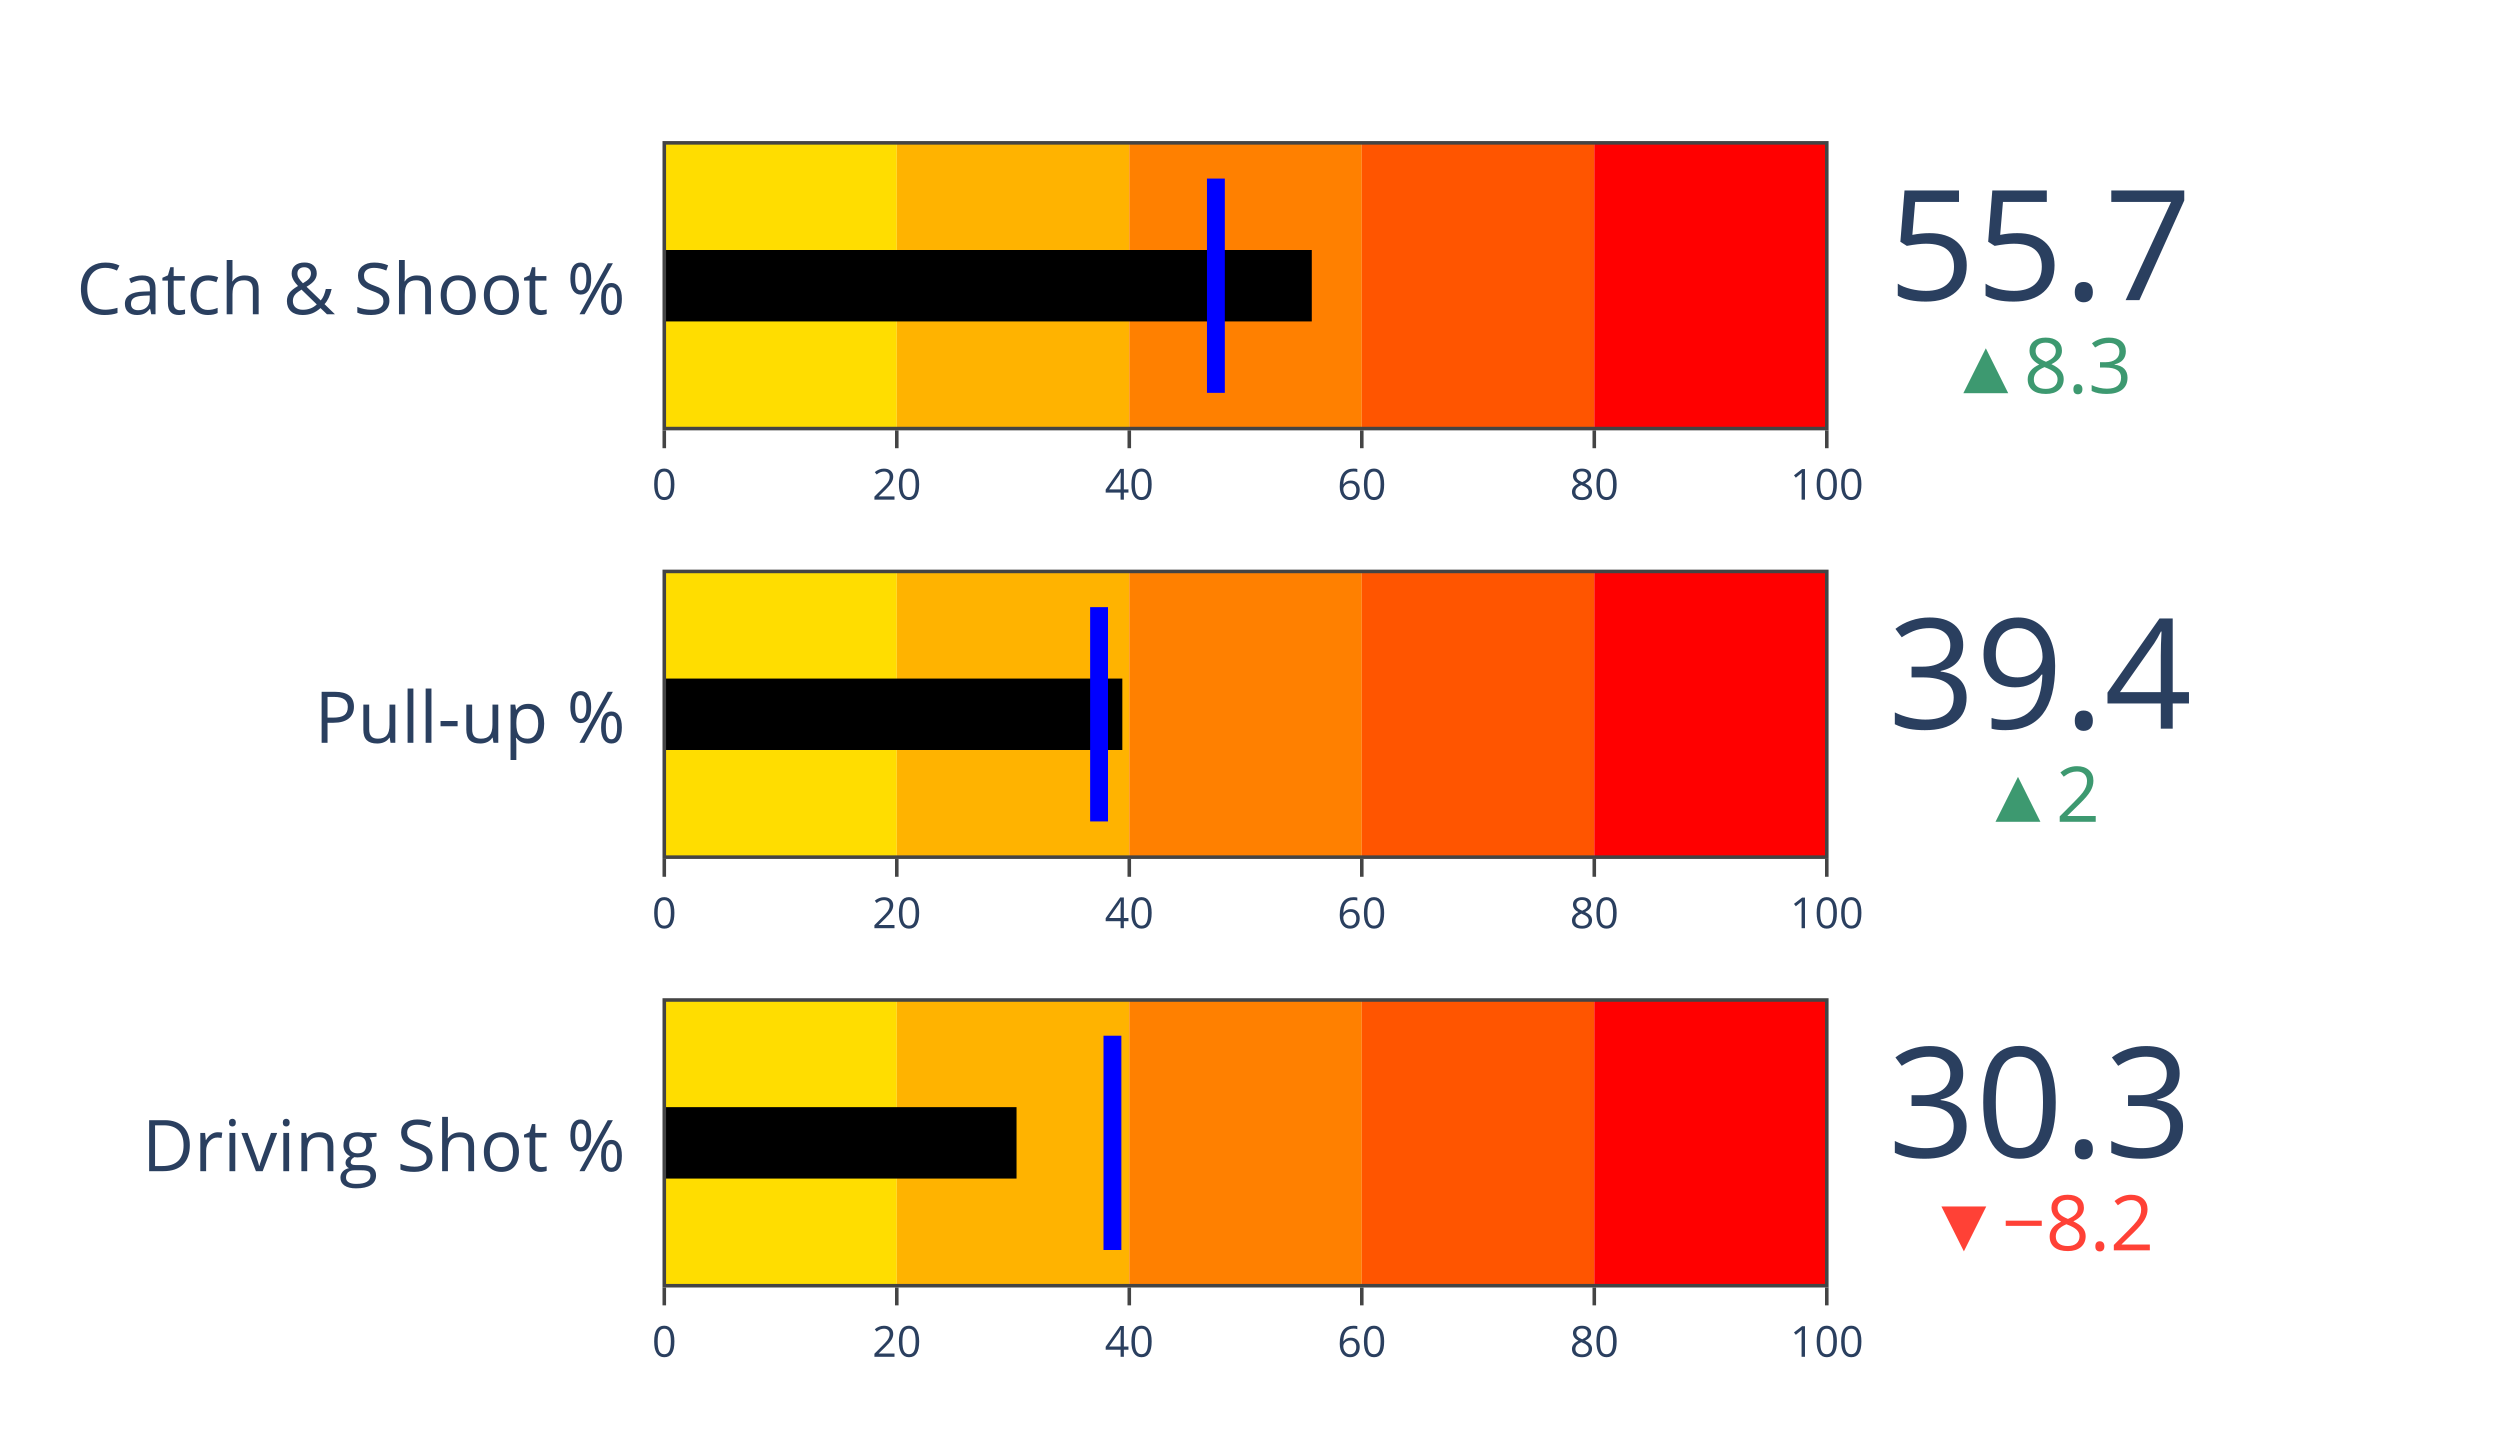
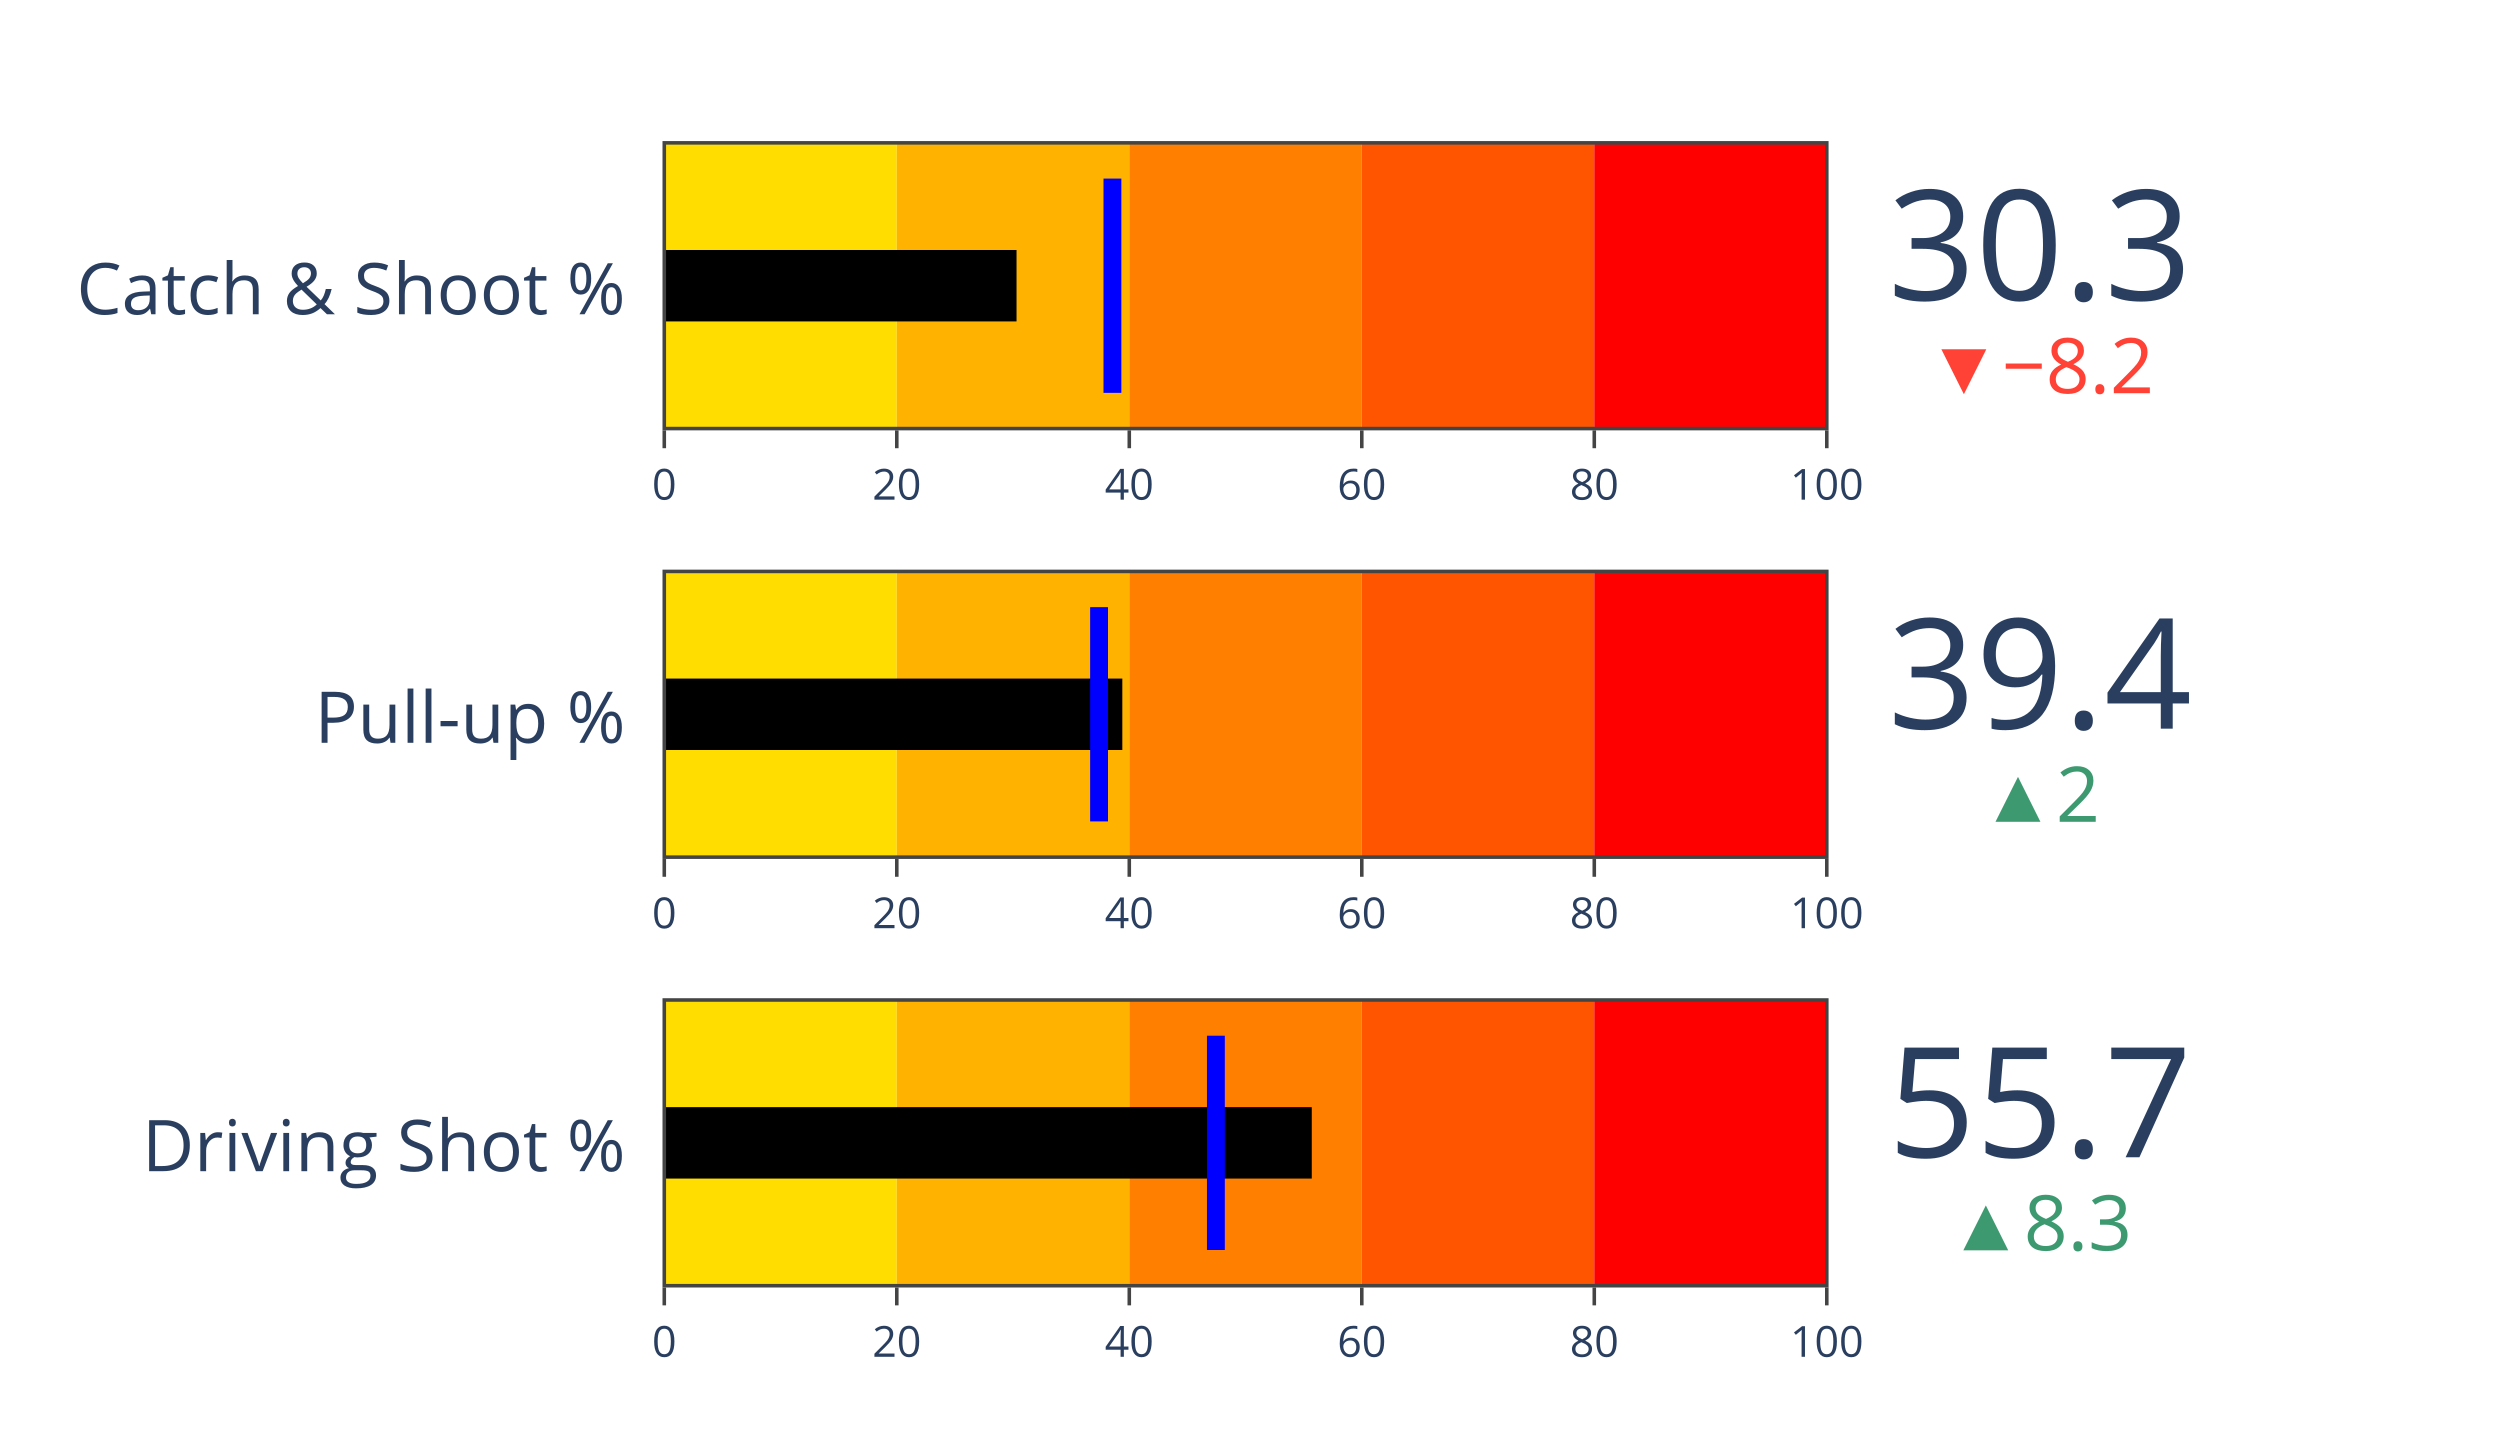
<svg xmlns="http://www.w3.org/2000/svg" class="main-svg" width="700" height="400" style="" viewBox="0 0 700 400">
  <rect x="0" y="0" width="700" height="400" style="fill: rgb(255, 255, 255); fill-opacity: 1;" />
-   <defs id="defs-c7f9d0">
+   <defs id="defs-f3a9bd">
    <g class="clips" />
    <g class="gradients" />
  </defs>
  <g class="bglayer" />
  <g class="layer-below">
    <g class="imagelayer" />
    <g class="shapelayer" />
  </g>
  <g class="cartesianlayer" />
  <g class="polarlayer" />
  <g class="ternarylayer" />
  <g class="geolayer" />
  <g class="funnelarealayer" />
  <g class="pielayer" />
  <g class="treemaplayer" />
  <g class="sunburstlayer" />
  <g class="glimages" />
-   <defs id="topdefs-c7f9d0">
+   <defs id="topdefs-f3a9bd">
    <g class="clips" />
  </defs>
  <g class="indicatorlayer">
    <g class="trace">
      <g class="numbers" transform="translate(571.175,324.031) scale(0.5374613)">
-         <text text-anchor="middle" class="number" x="0" y="0" style="font-family: 'Open Sans', verdana, arial, sans-serif; font-size: 80px; fill: rgb(42, 63, 95); fill-opacity: 1; white-space: pre;">30.3</text>
-         <text text-anchor="middle" class="delta" x="0" y="0" style="font-family: 'Open Sans', verdana, arial, sans-serif; font-size: 40px; fill: rgb(255, 65, 54); fill-opacity: 1; white-space: pre;" dy="48.5">▼−8.2</text>
+         <text text-anchor="middle" class="number" x="0" y="0" style="font-family: 'Open Sans', verdana, arial, sans-serif; font-size: 80px; fill: rgb(42, 63, 95); fill-opacity: 1; white-space: pre;">55.7</text>
+         <text text-anchor="middle" class="delta" x="0" y="0" dy="48.5" style="font-family: 'Open Sans', verdana, arial, sans-serif; font-size: 40px; fill: rgb(61, 153, 112); fill-opacity: 1; white-space: pre;">▲8.3</text>
      </g>
      <g class="bullet" transform="translate(186, 280)">
        <g class="bg-bullet">
          <rect width="325.5" x="0" y="0" height="80" style="stroke: rgb(68, 68, 68); stroke-opacity: 1; fill: rgb(255, 255, 255); fill-opacity: 1; stroke-width: 0;" />
        </g>
        <g class="bg-bullet">
          <rect width="65.1" x="0" y="0" height="80" style="stroke: rgb(68, 68, 68); stroke-opacity: 1; fill: rgb(255, 221, 0); fill-opacity: 1; stroke-width: 0;" />
        </g>
        <g class="bg-bullet">
          <rect width="65.1" x="65.1" y="0" height="80" style="stroke: rgb(68, 68, 68); stroke-opacity: 1; fill: rgb(255, 179, 0); fill-opacity: 1; stroke-width: 0;" />
        </g>
        <g class="bg-bullet">
          <rect width="65.1" x="130.2" y="0" height="80" style="stroke: rgb(68, 68, 68); stroke-opacity: 1; fill: rgb(255, 128, 0); fill-opacity: 1; stroke-width: 0;" />
        </g>
        <g class="bg-bullet">
          <rect width="65.1" x="195.3" y="0" height="80" style="stroke: rgb(68, 68, 68); stroke-opacity: 1; fill: rgb(255, 85, 0); fill-opacity: 1; stroke-width: 0;" />
        </g>
        <g class="bg-bullet">
          <rect width="65.1" x="260.4" y="0" height="80" style="stroke: rgb(68, 68, 68); stroke-opacity: 1; fill: rgb(255, 0, 0); fill-opacity: 1; stroke-width: 0;" />
        </g>
        <g class="value-bullet">
-           <rect height="20" y="30" width="98.63" style="stroke: rgb(68, 68, 68); stroke-opacity: 1; fill: rgb(0, 0, 0); fill-opacity: 1; stroke-width: 0;" />
+           <rect height="20" y="30" width="181.3" style="stroke: rgb(68, 68, 68); stroke-opacity: 1; fill: rgb(0, 0, 0); fill-opacity: 1; stroke-width: 0;" />
        </g>
        <g class="threshold-bullet">
-           <line x1="125.48" x2="125.48" y1="10" y2="70" style="stroke: rgb(0, 0, 255); stroke-opacity: 1; stroke-width: 5;" />
+           <line x1="154.45" x2="154.45" y1="10" y2="70" style="stroke: rgb(0, 0, 255); stroke-opacity: 1; stroke-width: 5;" />
        </g>
        <g class="gauge-outline">
          <rect width="325.5" x="0" y="0" height="80" style="stroke: rgb(68, 68, 68); stroke-opacity: 1; fill: rgb(0, 0, 0); fill-opacity: 0; stroke-width: 1;" />
        </g>
      </g>
      <g class="bulletaxis crisp">
        <path class="xbulletaxistick ticks crisp" d="M0,360.5v5" transform="translate(186,0)" style="stroke: rgb(68, 68, 68); stroke-opacity: 1; stroke-width: 1px;" />
        <path class="xbulletaxistick ticks crisp" d="M0,360.5v5" transform="translate(251.1,0)" style="stroke: rgb(68, 68, 68); stroke-opacity: 1; stroke-width: 1px;" />
        <path class="xbulletaxistick ticks crisp" d="M0,360.5v5" transform="translate(316.2,0)" style="stroke: rgb(68, 68, 68); stroke-opacity: 1; stroke-width: 1px;" />
        <path class="xbulletaxistick ticks crisp" d="M0,360.5v5" transform="translate(381.3,0)" style="stroke: rgb(68, 68, 68); stroke-opacity: 1; stroke-width: 1px;" />
        <path class="xbulletaxistick ticks crisp" d="M0,360.5v5" transform="translate(446.4,0)" style="stroke: rgb(68, 68, 68); stroke-opacity: 1; stroke-width: 1px;" />
        <path class="xbulletaxistick ticks crisp" d="M0,360.5v5" transform="translate(511.5,0)" style="stroke: rgb(68, 68, 68); stroke-opacity: 1; stroke-width: 1px;" />
        <g class="xbulletaxistick">
          <text text-anchor="middle" x="0" y="379.9" transform="translate(186,0)" style="font-family: 'Open Sans', verdana, arial, sans-serif; font-size: 12px; fill: rgb(42, 63, 95); fill-opacity: 1; white-space: pre;">0</text>
        </g>
        <g class="xbulletaxistick">
          <text text-anchor="middle" x="0" y="379.9" transform="translate(251.1,0)" style="font-family: 'Open Sans', verdana, arial, sans-serif; font-size: 12px; fill: rgb(42, 63, 95); fill-opacity: 1; white-space: pre;">20</text>
        </g>
        <g class="xbulletaxistick">
          <text text-anchor="middle" x="0" y="379.9" transform="translate(316.2,0)" style="font-family: 'Open Sans', verdana, arial, sans-serif; font-size: 12px; fill: rgb(42, 63, 95); fill-opacity: 1; white-space: pre;">40</text>
        </g>
        <g class="xbulletaxistick">
          <text text-anchor="middle" x="0" y="379.9" transform="translate(381.3,0)" style="font-family: 'Open Sans', verdana, arial, sans-serif; font-size: 12px; fill: rgb(42, 63, 95); fill-opacity: 1; white-space: pre;">60</text>
        </g>
        <g class="xbulletaxistick">
          <text text-anchor="middle" x="0" y="379.9" transform="translate(446.4,0)" style="font-family: 'Open Sans', verdana, arial, sans-serif; font-size: 12px; fill: rgb(42, 63, 95); fill-opacity: 1; white-space: pre;">80</text>
        </g>
        <g class="xbulletaxistick">
          <text text-anchor="middle" x="0" y="379.9" transform="translate(511.5,0)" style="font-family: 'Open Sans', verdana, arial, sans-serif; font-size: 12px; fill: rgb(42, 63, 95); fill-opacity: 1; white-space: pre;">100</text>
        </g>
      </g>
      <text class="title" text-anchor="end" x="0" y="0" style="font-family: 'Open Sans', verdana, arial, sans-serif; font-size: 20px; fill: rgb(42, 63, 95); fill-opacity: 1; white-space: pre;" transform="translate(175.15,327.9297)">Driving Shot %</text>
    </g>
    <g class="trace">
      <g class="numbers" transform="translate(571.175,204.031) scale(0.5374613)">
        <text text-anchor="middle" class="number" x="0" y="0" style="font-family: 'Open Sans', verdana, arial, sans-serif; font-size: 80px; fill: rgb(42, 63, 95); fill-opacity: 1; white-space: pre;">39.4</text>
-         <text text-anchor="middle" class="delta" x="0" y="0" style="font-family: 'Open Sans', verdana, arial, sans-serif; font-size: 40px; fill: rgb(61, 153, 112); fill-opacity: 1; white-space: pre;" dy="48.5">▲2</text>
+         <text text-anchor="middle" class="delta" x="0" y="0" dy="48.5" style="font-family: 'Open Sans', verdana, arial, sans-serif; font-size: 40px; fill: rgb(61, 153, 112); fill-opacity: 1; white-space: pre;">▲2</text>
      </g>
      <g class="bullet" transform="translate(186, 160)">
        <g class="bg-bullet">
          <rect width="325.5" x="0" y="0" height="80" style="stroke: rgb(68, 68, 68); stroke-opacity: 1; fill: rgb(255, 255, 255); fill-opacity: 1; stroke-width: 0;" />
        </g>
        <g class="bg-bullet">
          <rect width="65.1" x="0" y="0" height="80" style="stroke: rgb(68, 68, 68); stroke-opacity: 1; fill: rgb(255, 221, 0); fill-opacity: 1; stroke-width: 0;" />
        </g>
        <g class="bg-bullet">
          <rect width="65.1" x="65.1" y="0" height="80" style="stroke: rgb(68, 68, 68); stroke-opacity: 1; fill: rgb(255, 179, 0); fill-opacity: 1; stroke-width: 0;" />
        </g>
        <g class="bg-bullet">
          <rect width="65.1" x="130.2" y="0" height="80" style="stroke: rgb(68, 68, 68); stroke-opacity: 1; fill: rgb(255, 128, 0); fill-opacity: 1; stroke-width: 0;" />
        </g>
        <g class="bg-bullet">
          <rect width="65.1" x="195.3" y="0" height="80" style="stroke: rgb(68, 68, 68); stroke-opacity: 1; fill: rgb(255, 85, 0); fill-opacity: 1; stroke-width: 0;" />
        </g>
        <g class="bg-bullet">
          <rect width="65.1" x="260.4" y="0" height="80" style="stroke: rgb(68, 68, 68); stroke-opacity: 1; fill: rgb(255, 0, 0); fill-opacity: 1; stroke-width: 0;" />
        </g>
        <g class="value-bullet">
          <rect height="20" y="30" width="128.25" style="stroke: rgb(68, 68, 68); stroke-opacity: 1; fill: rgb(0, 0, 0); fill-opacity: 1; stroke-width: 0;" />
        </g>
        <g class="threshold-bullet">
          <line x1="121.74" x2="121.74" y1="10" y2="70" style="stroke: rgb(0, 0, 255); stroke-opacity: 1; stroke-width: 5;" />
        </g>
        <g class="gauge-outline">
          <rect width="325.5" x="0" y="0" height="80" style="stroke: rgb(68, 68, 68); stroke-opacity: 1; fill: rgb(0, 0, 0); fill-opacity: 0; stroke-width: 1;" />
        </g>
      </g>
      <g class="bulletaxis crisp">
        <path class="xbulletaxistick ticks crisp" d="M0,240.5v5" transform="translate(186,0)" style="stroke: rgb(68, 68, 68); stroke-opacity: 1; stroke-width: 1px;" />
        <path class="xbulletaxistick ticks crisp" d="M0,240.5v5" transform="translate(251.1,0)" style="stroke: rgb(68, 68, 68); stroke-opacity: 1; stroke-width: 1px;" />
        <path class="xbulletaxistick ticks crisp" d="M0,240.5v5" transform="translate(316.2,0)" style="stroke: rgb(68, 68, 68); stroke-opacity: 1; stroke-width: 1px;" />
        <path class="xbulletaxistick ticks crisp" d="M0,240.5v5" transform="translate(381.3,0)" style="stroke: rgb(68, 68, 68); stroke-opacity: 1; stroke-width: 1px;" />
        <path class="xbulletaxistick ticks crisp" d="M0,240.5v5" transform="translate(446.4,0)" style="stroke: rgb(68, 68, 68); stroke-opacity: 1; stroke-width: 1px;" />
        <path class="xbulletaxistick ticks crisp" d="M0,240.5v5" transform="translate(511.5,0)" style="stroke: rgb(68, 68, 68); stroke-opacity: 1; stroke-width: 1px;" />
        <g class="xbulletaxistick">
          <text text-anchor="middle" x="0" y="259.9" transform="translate(186,0)" style="font-family: 'Open Sans', verdana, arial, sans-serif; font-size: 12px; fill: rgb(42, 63, 95); fill-opacity: 1; white-space: pre;">0</text>
        </g>
        <g class="xbulletaxistick">
          <text text-anchor="middle" x="0" y="259.9" transform="translate(251.1,0)" style="font-family: 'Open Sans', verdana, arial, sans-serif; font-size: 12px; fill: rgb(42, 63, 95); fill-opacity: 1; white-space: pre;">20</text>
        </g>
        <g class="xbulletaxistick">
          <text text-anchor="middle" x="0" y="259.9" transform="translate(316.2,0)" style="font-family: 'Open Sans', verdana, arial, sans-serif; font-size: 12px; fill: rgb(42, 63, 95); fill-opacity: 1; white-space: pre;">40</text>
        </g>
        <g class="xbulletaxistick">
          <text text-anchor="middle" x="0" y="259.9" transform="translate(381.3,0)" style="font-family: 'Open Sans', verdana, arial, sans-serif; font-size: 12px; fill: rgb(42, 63, 95); fill-opacity: 1; white-space: pre;">60</text>
        </g>
        <g class="xbulletaxistick">
          <text text-anchor="middle" x="0" y="259.9" transform="translate(446.4,0)" style="font-family: 'Open Sans', verdana, arial, sans-serif; font-size: 12px; fill: rgb(42, 63, 95); fill-opacity: 1; white-space: pre;">80</text>
        </g>
        <g class="xbulletaxistick">
          <text text-anchor="middle" x="0" y="259.9" transform="translate(511.5,0)" style="font-family: 'Open Sans', verdana, arial, sans-serif; font-size: 12px; fill: rgb(42, 63, 95); fill-opacity: 1; white-space: pre;">100</text>
        </g>
      </g>
      <text class="title" text-anchor="end" x="0" y="0" style="font-family: 'Open Sans', verdana, arial, sans-serif; font-size: 20px; fill: rgb(42, 63, 95); fill-opacity: 1; white-space: pre;" transform="translate(175.15,207.9844)">Pull-up %</text>
    </g>
    <g class="trace">
      <g class="numbers" transform="translate(571.175,84.03096) scale(0.5374613)">
-         <text text-anchor="middle" class="number" x="0" y="0" style="font-family: 'Open Sans', verdana, arial, sans-serif; font-size: 80px; fill: rgb(42, 63, 95); fill-opacity: 1; white-space: pre;">55.7</text>
-         <text text-anchor="middle" class="delta" x="0" y="0" style="font-family: 'Open Sans', verdana, arial, sans-serif; font-size: 40px; fill: rgb(61, 153, 112); fill-opacity: 1; white-space: pre;" dy="48.5">▲8.3</text>
+         <text text-anchor="middle" class="number" x="0" y="0" style="font-family: 'Open Sans', verdana, arial, sans-serif; font-size: 80px; fill: rgb(42, 63, 95); fill-opacity: 1; white-space: pre;">30.3</text>
+         <text text-anchor="middle" class="delta" x="0" y="0" dy="48.5" style="font-family: 'Open Sans', verdana, arial, sans-serif; font-size: 40px; fill: rgb(255, 65, 54); fill-opacity: 1; white-space: pre;">▼−8.2</text>
      </g>
      <g class="bullet" transform="translate(186, 40)">
        <g class="bg-bullet">
          <rect width="325.5" x="0" y="0" height="80" style="stroke: rgb(68, 68, 68); stroke-opacity: 1; fill: rgb(255, 255, 255); fill-opacity: 1; stroke-width: 0;" />
        </g>
        <g class="bg-bullet">
          <rect width="65.1" x="0" y="0" height="80" style="stroke: rgb(68, 68, 68); stroke-opacity: 1; fill: rgb(255, 221, 0); fill-opacity: 1; stroke-width: 0;" />
        </g>
        <g class="bg-bullet">
          <rect width="65.1" x="65.1" y="0" height="80" style="stroke: rgb(68, 68, 68); stroke-opacity: 1; fill: rgb(255, 179, 0); fill-opacity: 1; stroke-width: 0;" />
        </g>
        <g class="bg-bullet">
          <rect width="65.1" x="130.2" y="0" height="80" style="stroke: rgb(68, 68, 68); stroke-opacity: 1; fill: rgb(255, 128, 0); fill-opacity: 1; stroke-width: 0;" />
        </g>
        <g class="bg-bullet">
          <rect width="65.1" x="195.3" y="0" height="80" style="stroke: rgb(68, 68, 68); stroke-opacity: 1; fill: rgb(255, 85, 0); fill-opacity: 1; stroke-width: 0;" />
        </g>
        <g class="bg-bullet">
          <rect width="65.1" x="260.4" y="0" height="80" style="stroke: rgb(68, 68, 68); stroke-opacity: 1; fill: rgb(255, 0, 0); fill-opacity: 1; stroke-width: 0;" />
        </g>
        <g class="value-bullet">
-           <rect height="20" y="30" width="181.3" style="stroke: rgb(68, 68, 68); stroke-opacity: 1; fill: rgb(0, 0, 0); fill-opacity: 1; stroke-width: 0;" />
+           <rect height="20" y="30" width="98.63" style="stroke: rgb(68, 68, 68); stroke-opacity: 1; fill: rgb(0, 0, 0); fill-opacity: 1; stroke-width: 0;" />
        </g>
        <g class="threshold-bullet">
-           <line x1="154.45" x2="154.45" y1="10" y2="70" style="stroke: rgb(0, 0, 255); stroke-opacity: 1; stroke-width: 5;" />
+           <line x1="125.48" x2="125.48" y1="10" y2="70" style="stroke: rgb(0, 0, 255); stroke-opacity: 1; stroke-width: 5;" />
        </g>
        <g class="gauge-outline">
          <rect width="325.5" x="0" y="0" height="80" style="stroke: rgb(68, 68, 68); stroke-opacity: 1; fill: rgb(0, 0, 0); fill-opacity: 0; stroke-width: 1;" />
        </g>
      </g>
      <g class="bulletaxis crisp">
        <path class="xbulletaxistick ticks crisp" d="M0,120.5v5" transform="translate(186,0)" style="stroke: rgb(68, 68, 68); stroke-opacity: 1; stroke-width: 1px;" />
        <path class="xbulletaxistick ticks crisp" d="M0,120.5v5" transform="translate(251.1,0)" style="stroke: rgb(68, 68, 68); stroke-opacity: 1; stroke-width: 1px;" />
        <path class="xbulletaxistick ticks crisp" d="M0,120.5v5" transform="translate(316.2,0)" style="stroke: rgb(68, 68, 68); stroke-opacity: 1; stroke-width: 1px;" />
        <path class="xbulletaxistick ticks crisp" d="M0,120.5v5" transform="translate(381.3,0)" style="stroke: rgb(68, 68, 68); stroke-opacity: 1; stroke-width: 1px;" />
        <path class="xbulletaxistick ticks crisp" d="M0,120.5v5" transform="translate(446.4,0)" style="stroke: rgb(68, 68, 68); stroke-opacity: 1; stroke-width: 1px;" />
        <path class="xbulletaxistick ticks crisp" d="M0,120.5v5" transform="translate(511.5,0)" style="stroke: rgb(68, 68, 68); stroke-opacity: 1; stroke-width: 1px;" />
        <g class="xbulletaxistick">
          <text text-anchor="middle" x="0" y="139.9" transform="translate(186,0)" style="font-family: 'Open Sans', verdana, arial, sans-serif; font-size: 12px; fill: rgb(42, 63, 95); fill-opacity: 1; white-space: pre;">0</text>
        </g>
        <g class="xbulletaxistick">
          <text text-anchor="middle" x="0" y="139.9" transform="translate(251.1,0)" style="font-family: 'Open Sans', verdana, arial, sans-serif; font-size: 12px; fill: rgb(42, 63, 95); fill-opacity: 1; white-space: pre;">20</text>
        </g>
        <g class="xbulletaxistick">
          <text text-anchor="middle" x="0" y="139.9" transform="translate(316.2,0)" style="font-family: 'Open Sans', verdana, arial, sans-serif; font-size: 12px; fill: rgb(42, 63, 95); fill-opacity: 1; white-space: pre;">40</text>
        </g>
        <g class="xbulletaxistick">
          <text text-anchor="middle" x="0" y="139.9" transform="translate(381.3,0)" style="font-family: 'Open Sans', verdana, arial, sans-serif; font-size: 12px; fill: rgb(42, 63, 95); fill-opacity: 1; white-space: pre;">60</text>
        </g>
        <g class="xbulletaxistick">
          <text text-anchor="middle" x="0" y="139.9" transform="translate(446.4,0)" style="font-family: 'Open Sans', verdana, arial, sans-serif; font-size: 12px; fill: rgb(42, 63, 95); fill-opacity: 1; white-space: pre;">80</text>
        </g>
        <g class="xbulletaxistick">
          <text text-anchor="middle" x="0" y="139.9" transform="translate(511.5,0)" style="font-family: 'Open Sans', verdana, arial, sans-serif; font-size: 12px; fill: rgb(42, 63, 95); fill-opacity: 1; white-space: pre;">100</text>
        </g>
      </g>
      <text class="title" text-anchor="end" x="0" y="0" style="font-family: 'Open Sans', verdana, arial, sans-serif; font-size: 20px; fill: rgb(42, 63, 95); fill-opacity: 1; white-space: pre;" transform="translate(175.15,88)">Catch &amp; Shoot %</text>
    </g>
  </g>
  <g class="layer-above">
    <g class="imagelayer" />
    <g class="shapelayer" />
  </g>
  <g class="infolayer">
    <g class="g-gtitle" />
  </g>
</svg>
